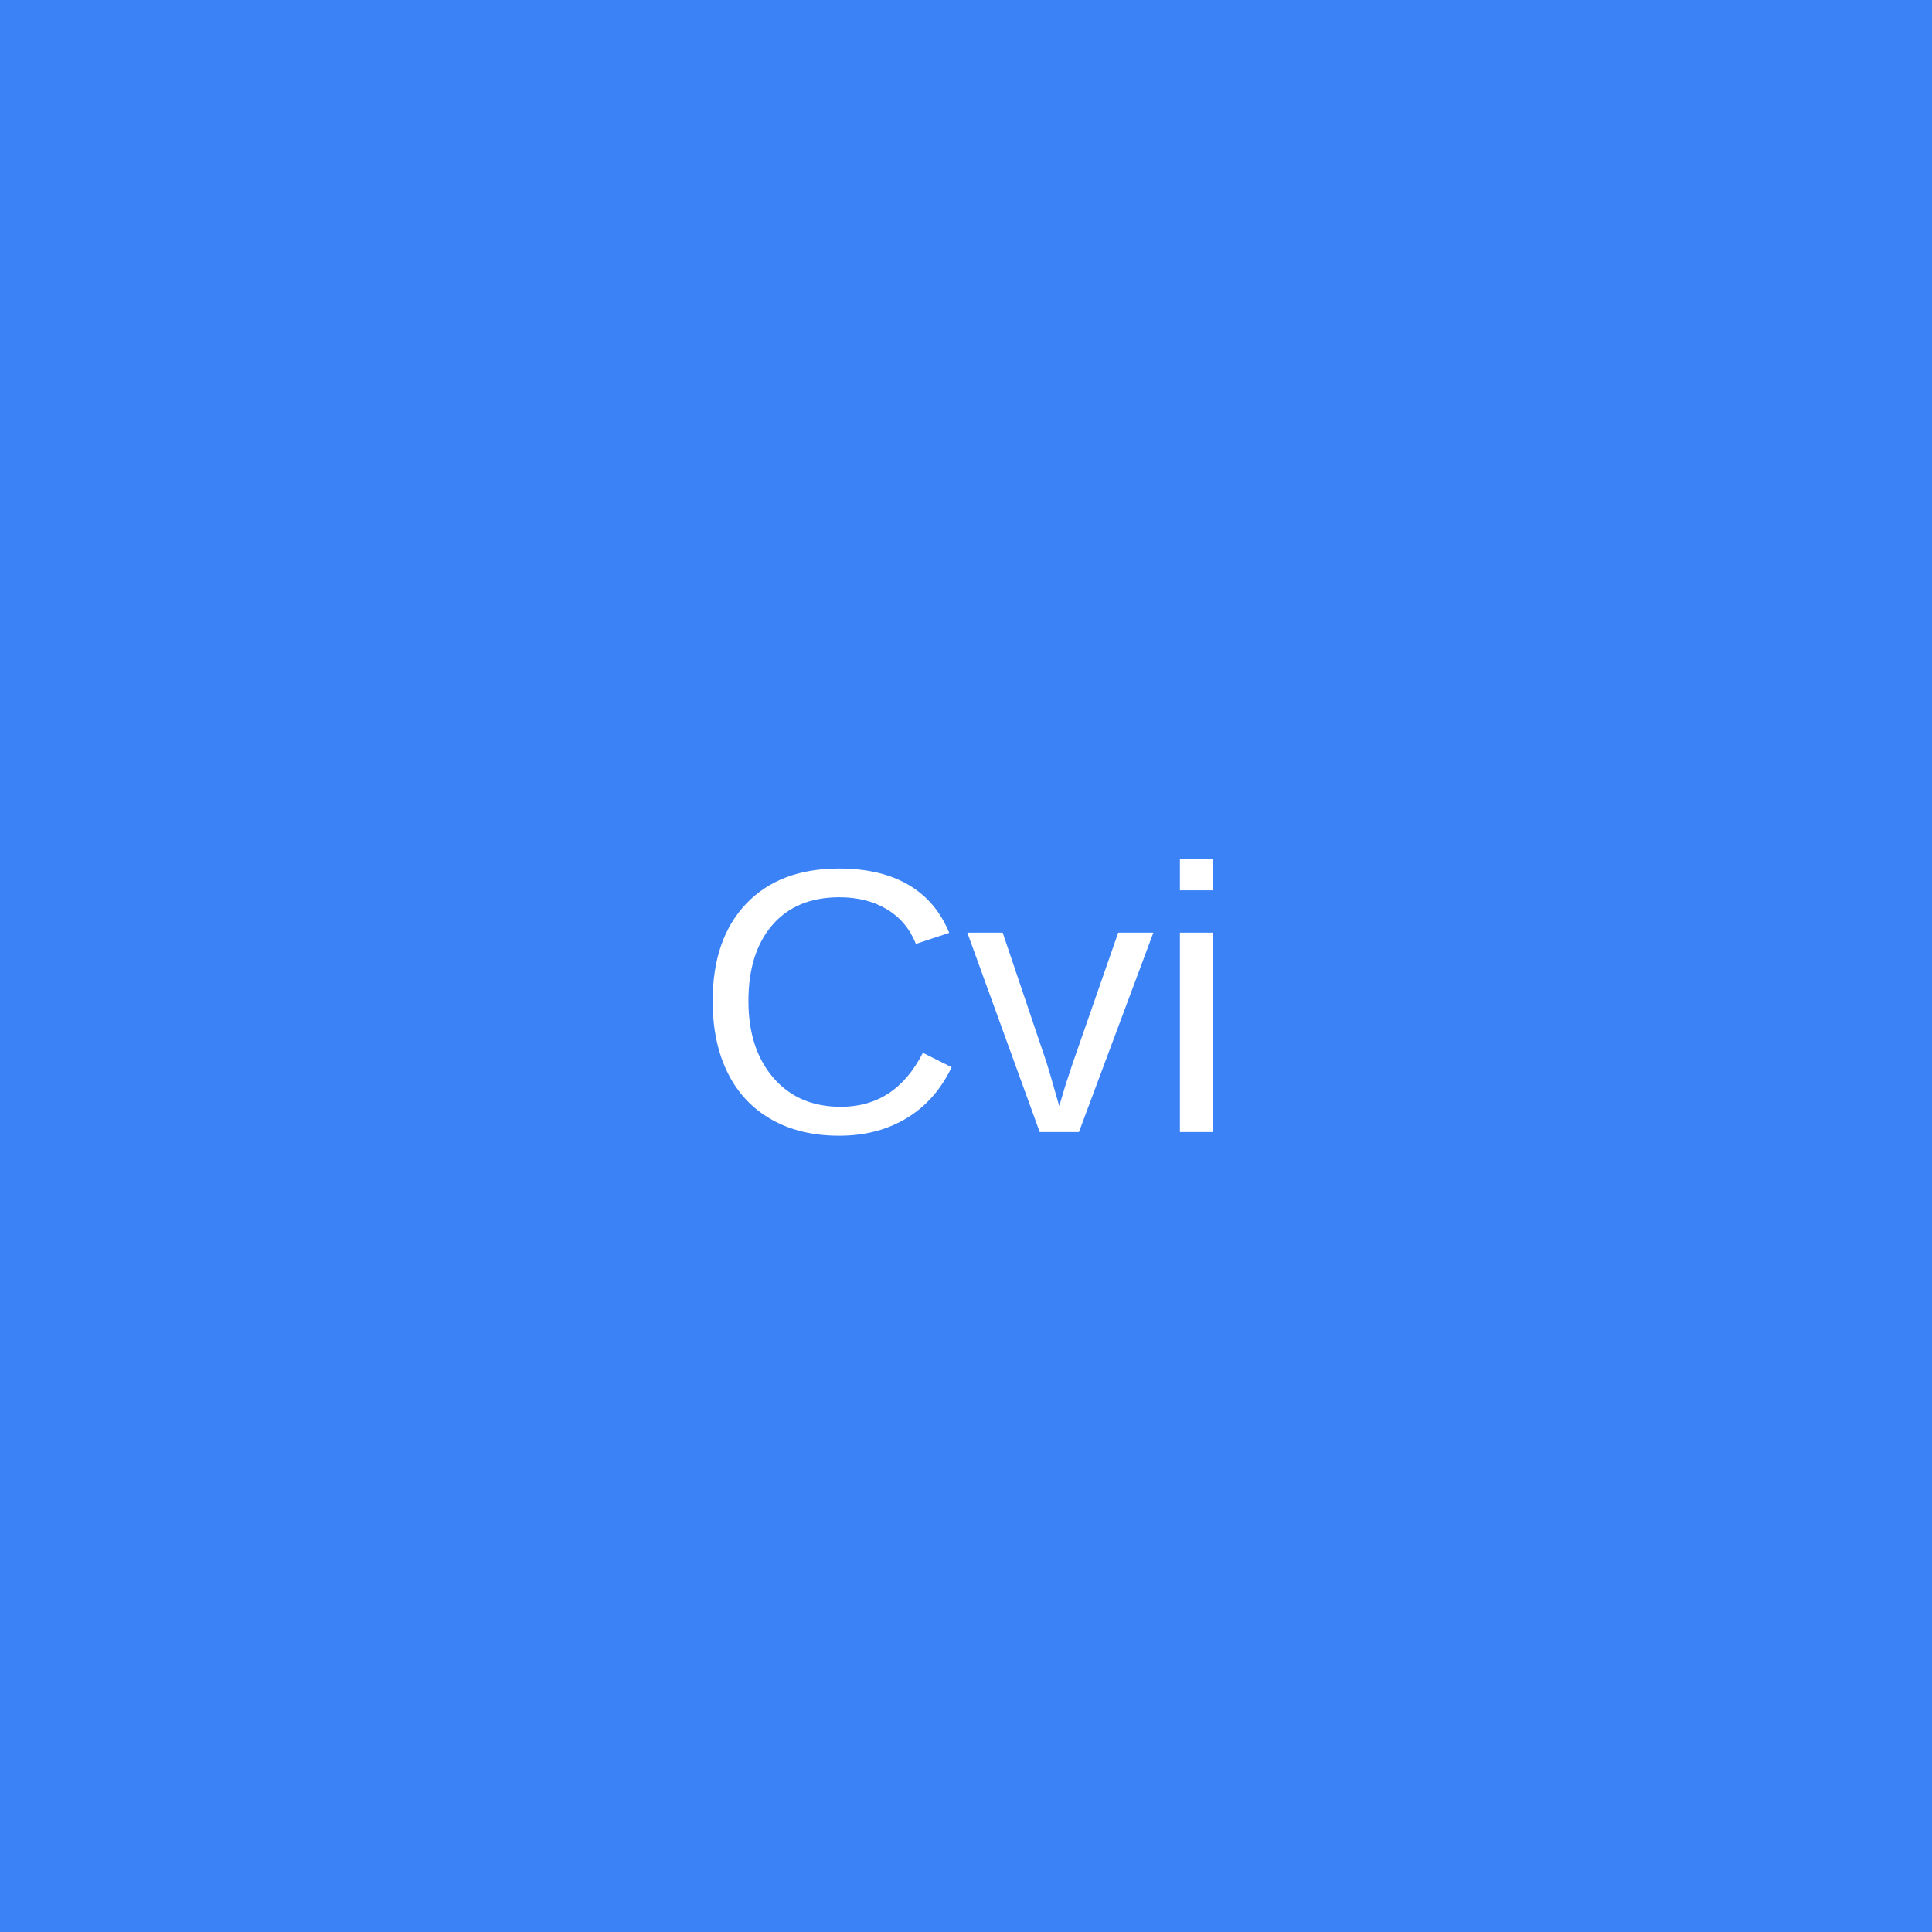
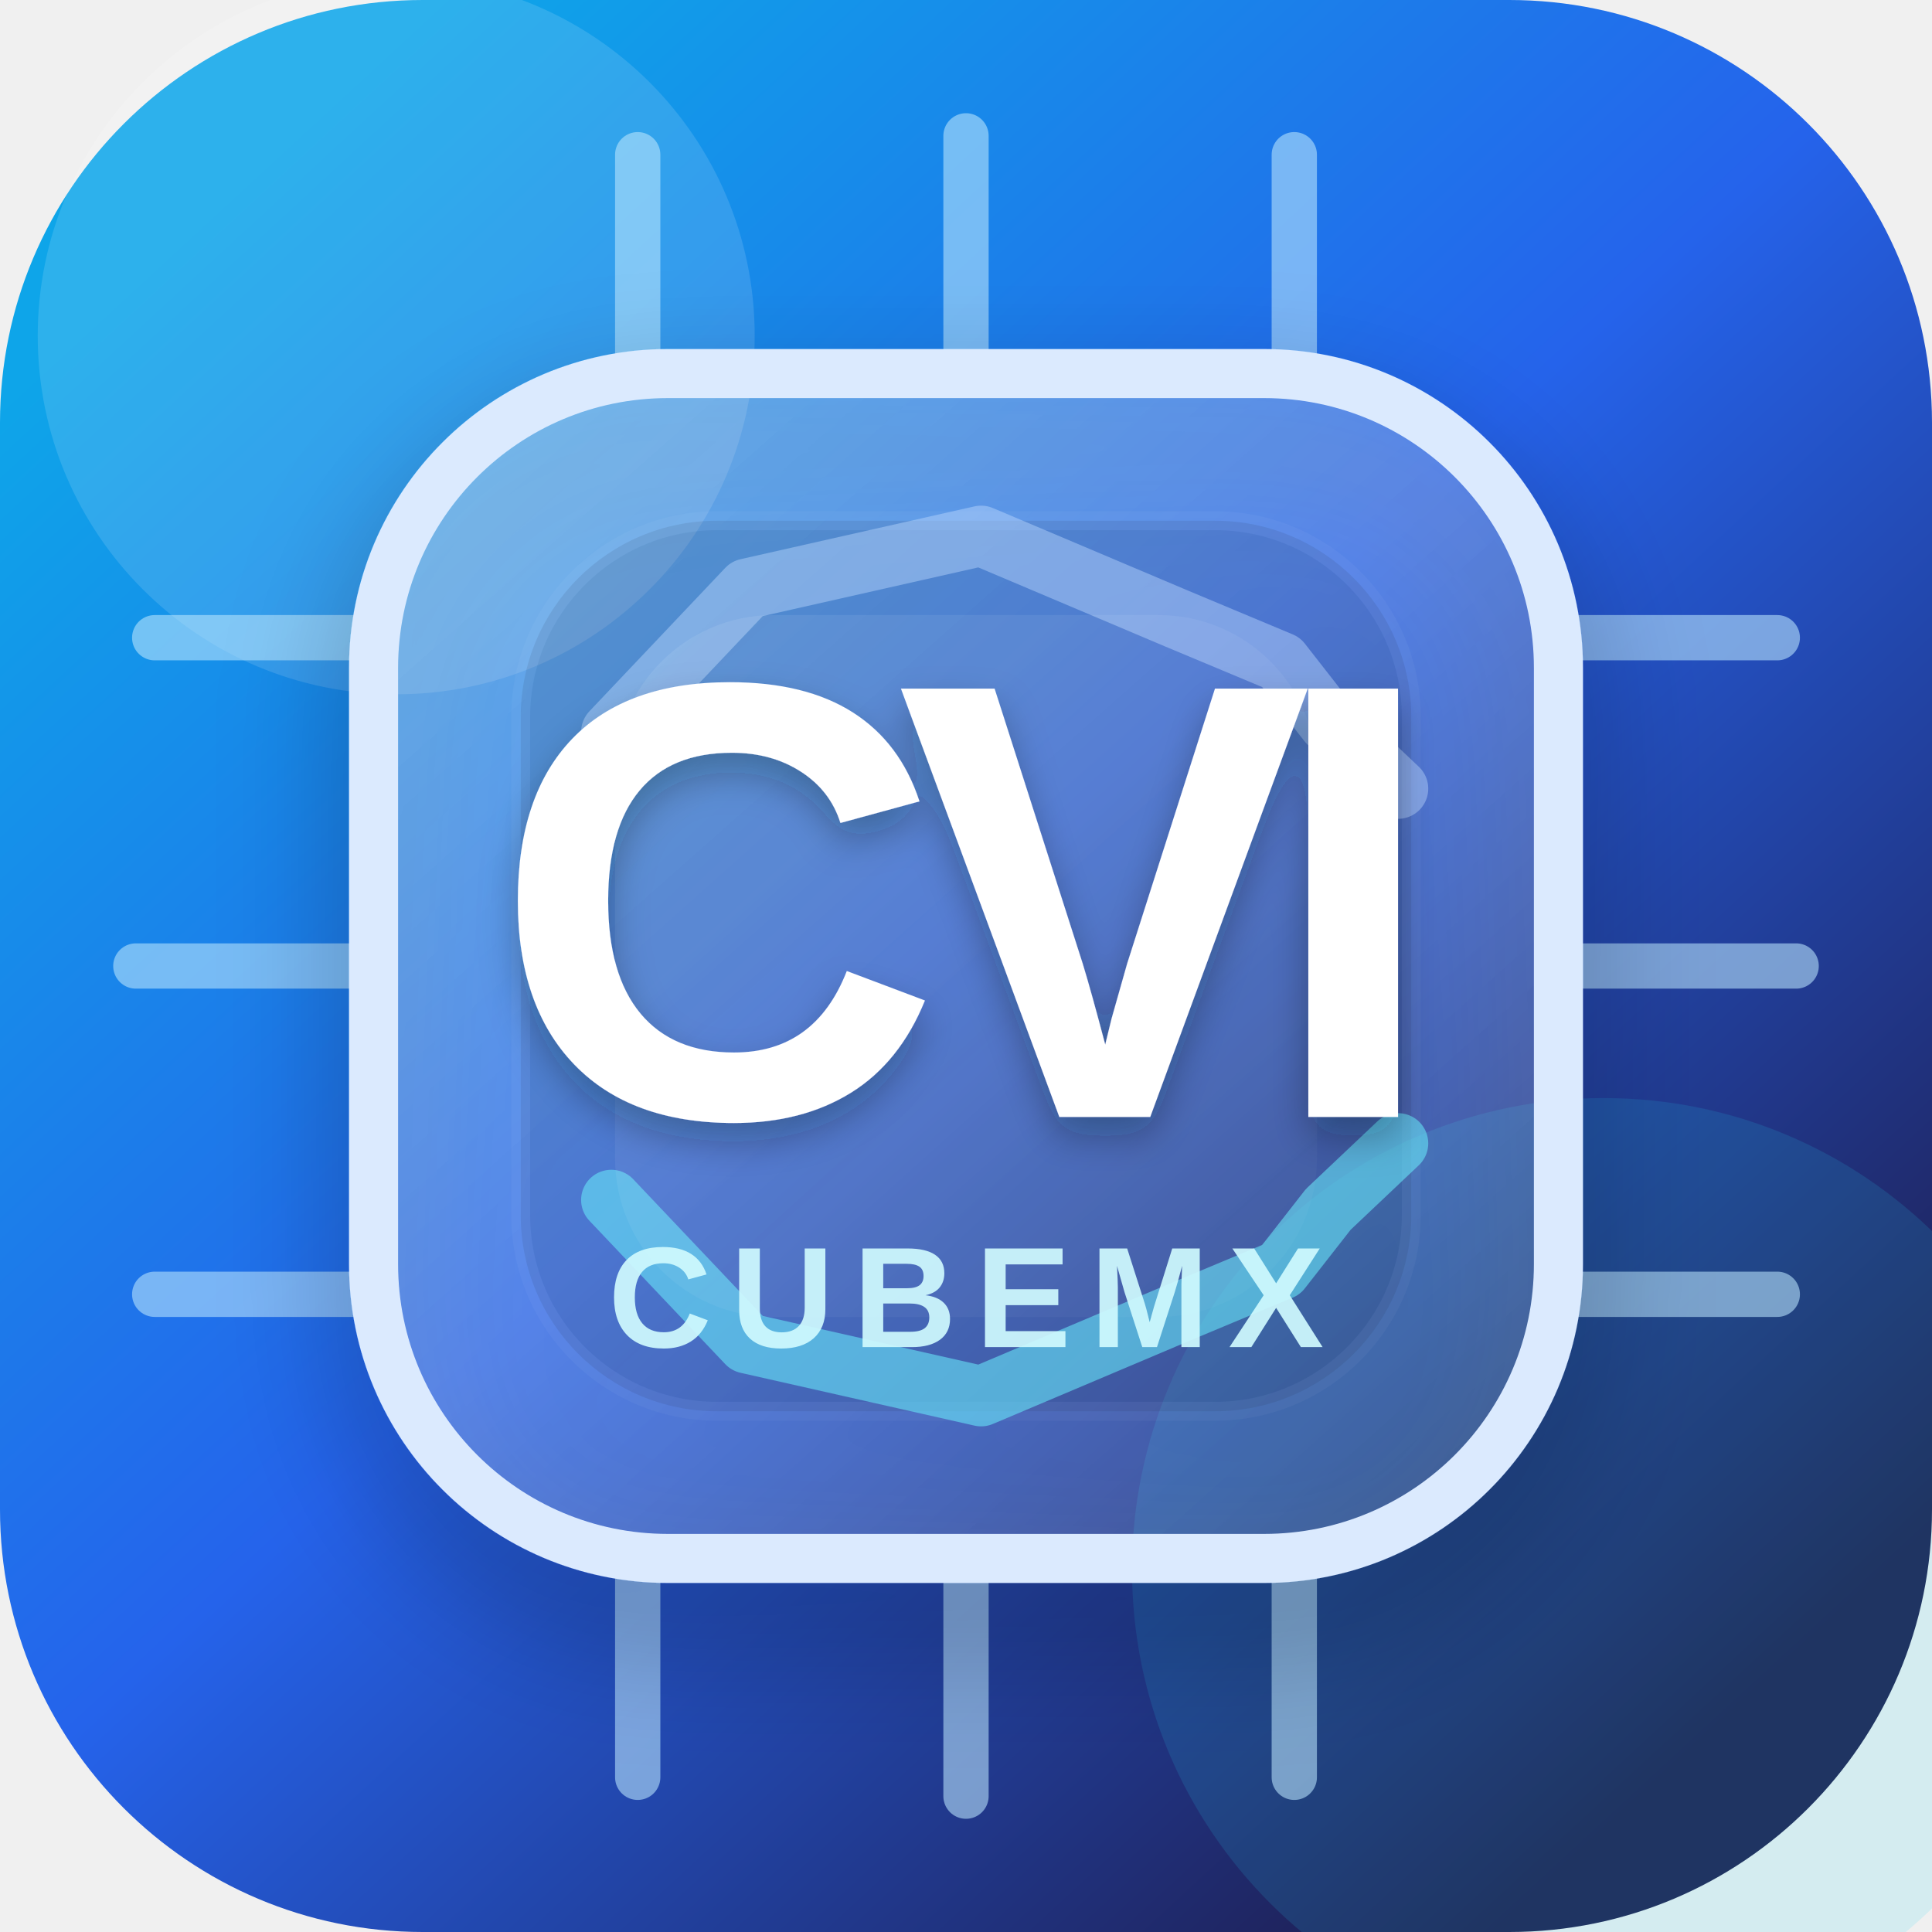
- <svg xmlns="http://www.w3.org/2000/svg" width="1024" height="1024">
-   <rect width="1024" height="1024" fill="#3B82F6" />
-   <text x="512" y="600" font-size="200" fill="white" text-anchor="middle" font-family="Arial">Cvi</text>
+ <svg xmlns="http://www.w3.org/2000/svg" width="1024" height="1024" viewBox="0 0 1024 1024">
+   <defs>
+     <linearGradient id="bg" x1="128" y1="96" x2="896" y2="928" gradientUnits="userSpaceOnUse">
+       <stop offset="0" stop-color="#0EA5E9" />
+       <stop offset="0.48" stop-color="#2563EB" />
+       <stop offset="1" stop-color="#1E1B4B" />
+     </linearGradient>
+     <linearGradient id="chip" x1="248" y1="214" x2="776" y2="810" gradientUnits="userSpaceOnUse">
+       <stop offset="0" stop-color="#FFFFFF" stop-opacity="0.28" />
+       <stop offset="1" stop-color="#FFFFFF" stop-opacity="0.10" />
+     </linearGradient>
+     <linearGradient id="shine" x1="318" y1="296" x2="706" y2="728" gradientUnits="userSpaceOnUse">
+       <stop offset="0" stop-color="#FFFFFF" stop-opacity="0.32" />
+       <stop offset="1" stop-color="#FFFFFF" stop-opacity="0.06" />
+     </linearGradient>
+     <filter id="shadow" x="-20%" y="-20%" width="140%" height="140%">
+       <feDropShadow dx="0" dy="28" stdDeviation="32" flood-color="#020617" flood-opacity="0.35" />
+     </filter>
+     <filter id="textShadow" x="-20%" y="-20%" width="140%" height="140%">
+       <feDropShadow dx="0" dy="10" stdDeviation="10" flood-color="#0F172A" flood-opacity="0.30" />
+     </filter>
+   </defs>
+   <rect width="1024" height="1024" rx="224" fill="url(#bg)" />
+   <circle cx="210" cy="178" r="190" fill="#FFFFFF" opacity="0.13" />
+   <circle cx="850" cy="832" r="250" fill="#22D3EE" opacity="0.14" />
+   <g opacity="0.58" stroke="#BAE6FD" stroke-width="24" stroke-linecap="round">
+     <line x1="198" y1="338" x2="82" y2="338" />
+     <line x1="198" y1="512" x2="72" y2="512" />
+     <line x1="198" y1="686" x2="82" y2="686" />
+     <line x1="826" y1="338" x2="942" y2="338" />
+     <line x1="826" y1="512" x2="952" y2="512" />
+     <line x1="826" y1="686" x2="942" y2="686" />
+     <line x1="338" y1="198" x2="338" y2="82" />
+     <line x1="512" y1="198" x2="512" y2="72" />
+     <line x1="686" y1="198" x2="686" y2="82" />
+     <line x1="338" y1="826" x2="338" y2="942" />
+     <line x1="512" y1="826" x2="512" y2="952" />
+     <line x1="686" y1="826" x2="686" y2="942" />
+   </g>
+   <rect x="198" y="198" width="628" height="628" rx="156" fill="url(#chip)" stroke="#DBEAFE" stroke-width="26" filter="url(#shadow)" />
+   <rect x="276" y="276" width="472" height="472" rx="104" fill="#0F172A" opacity="0.13" stroke="#FFFFFF" stroke-width="10" stroke-opacity="0.28" />
+   <polyline points="324,636 396,712 520,740 624,696 679,673 704,641 741,606" fill="none" stroke="#67E8F9" stroke-width="32" stroke-linecap="round" stroke-linejoin="round" opacity="0.58" />
+   <polyline points="324,388 396,312 520,284 624,328 679,351 704,383 741,418" fill="none" stroke="#BFDBFE" stroke-width="32" stroke-linecap="round" stroke-linejoin="round" opacity="0.44" />
+   <rect x="326" y="326" width="372" height="372" rx="84" fill="url(#shine)" opacity="0.28" />
+   <text x="512" y="592" fill="#FFFFFF" font-family="Arial, Helvetica, sans-serif" font-size="330" font-weight="900" text-anchor="middle" letter-spacing="-24" filter="url(#textShadow)">CVI</text>
+   <text x="512" y="714" fill="#CFFAFE" font-family="Arial, Helvetica, sans-serif" font-size="76" font-weight="700" text-anchor="middle" letter-spacing="10" opacity="0.92">CUBEMX</text>
</svg>
